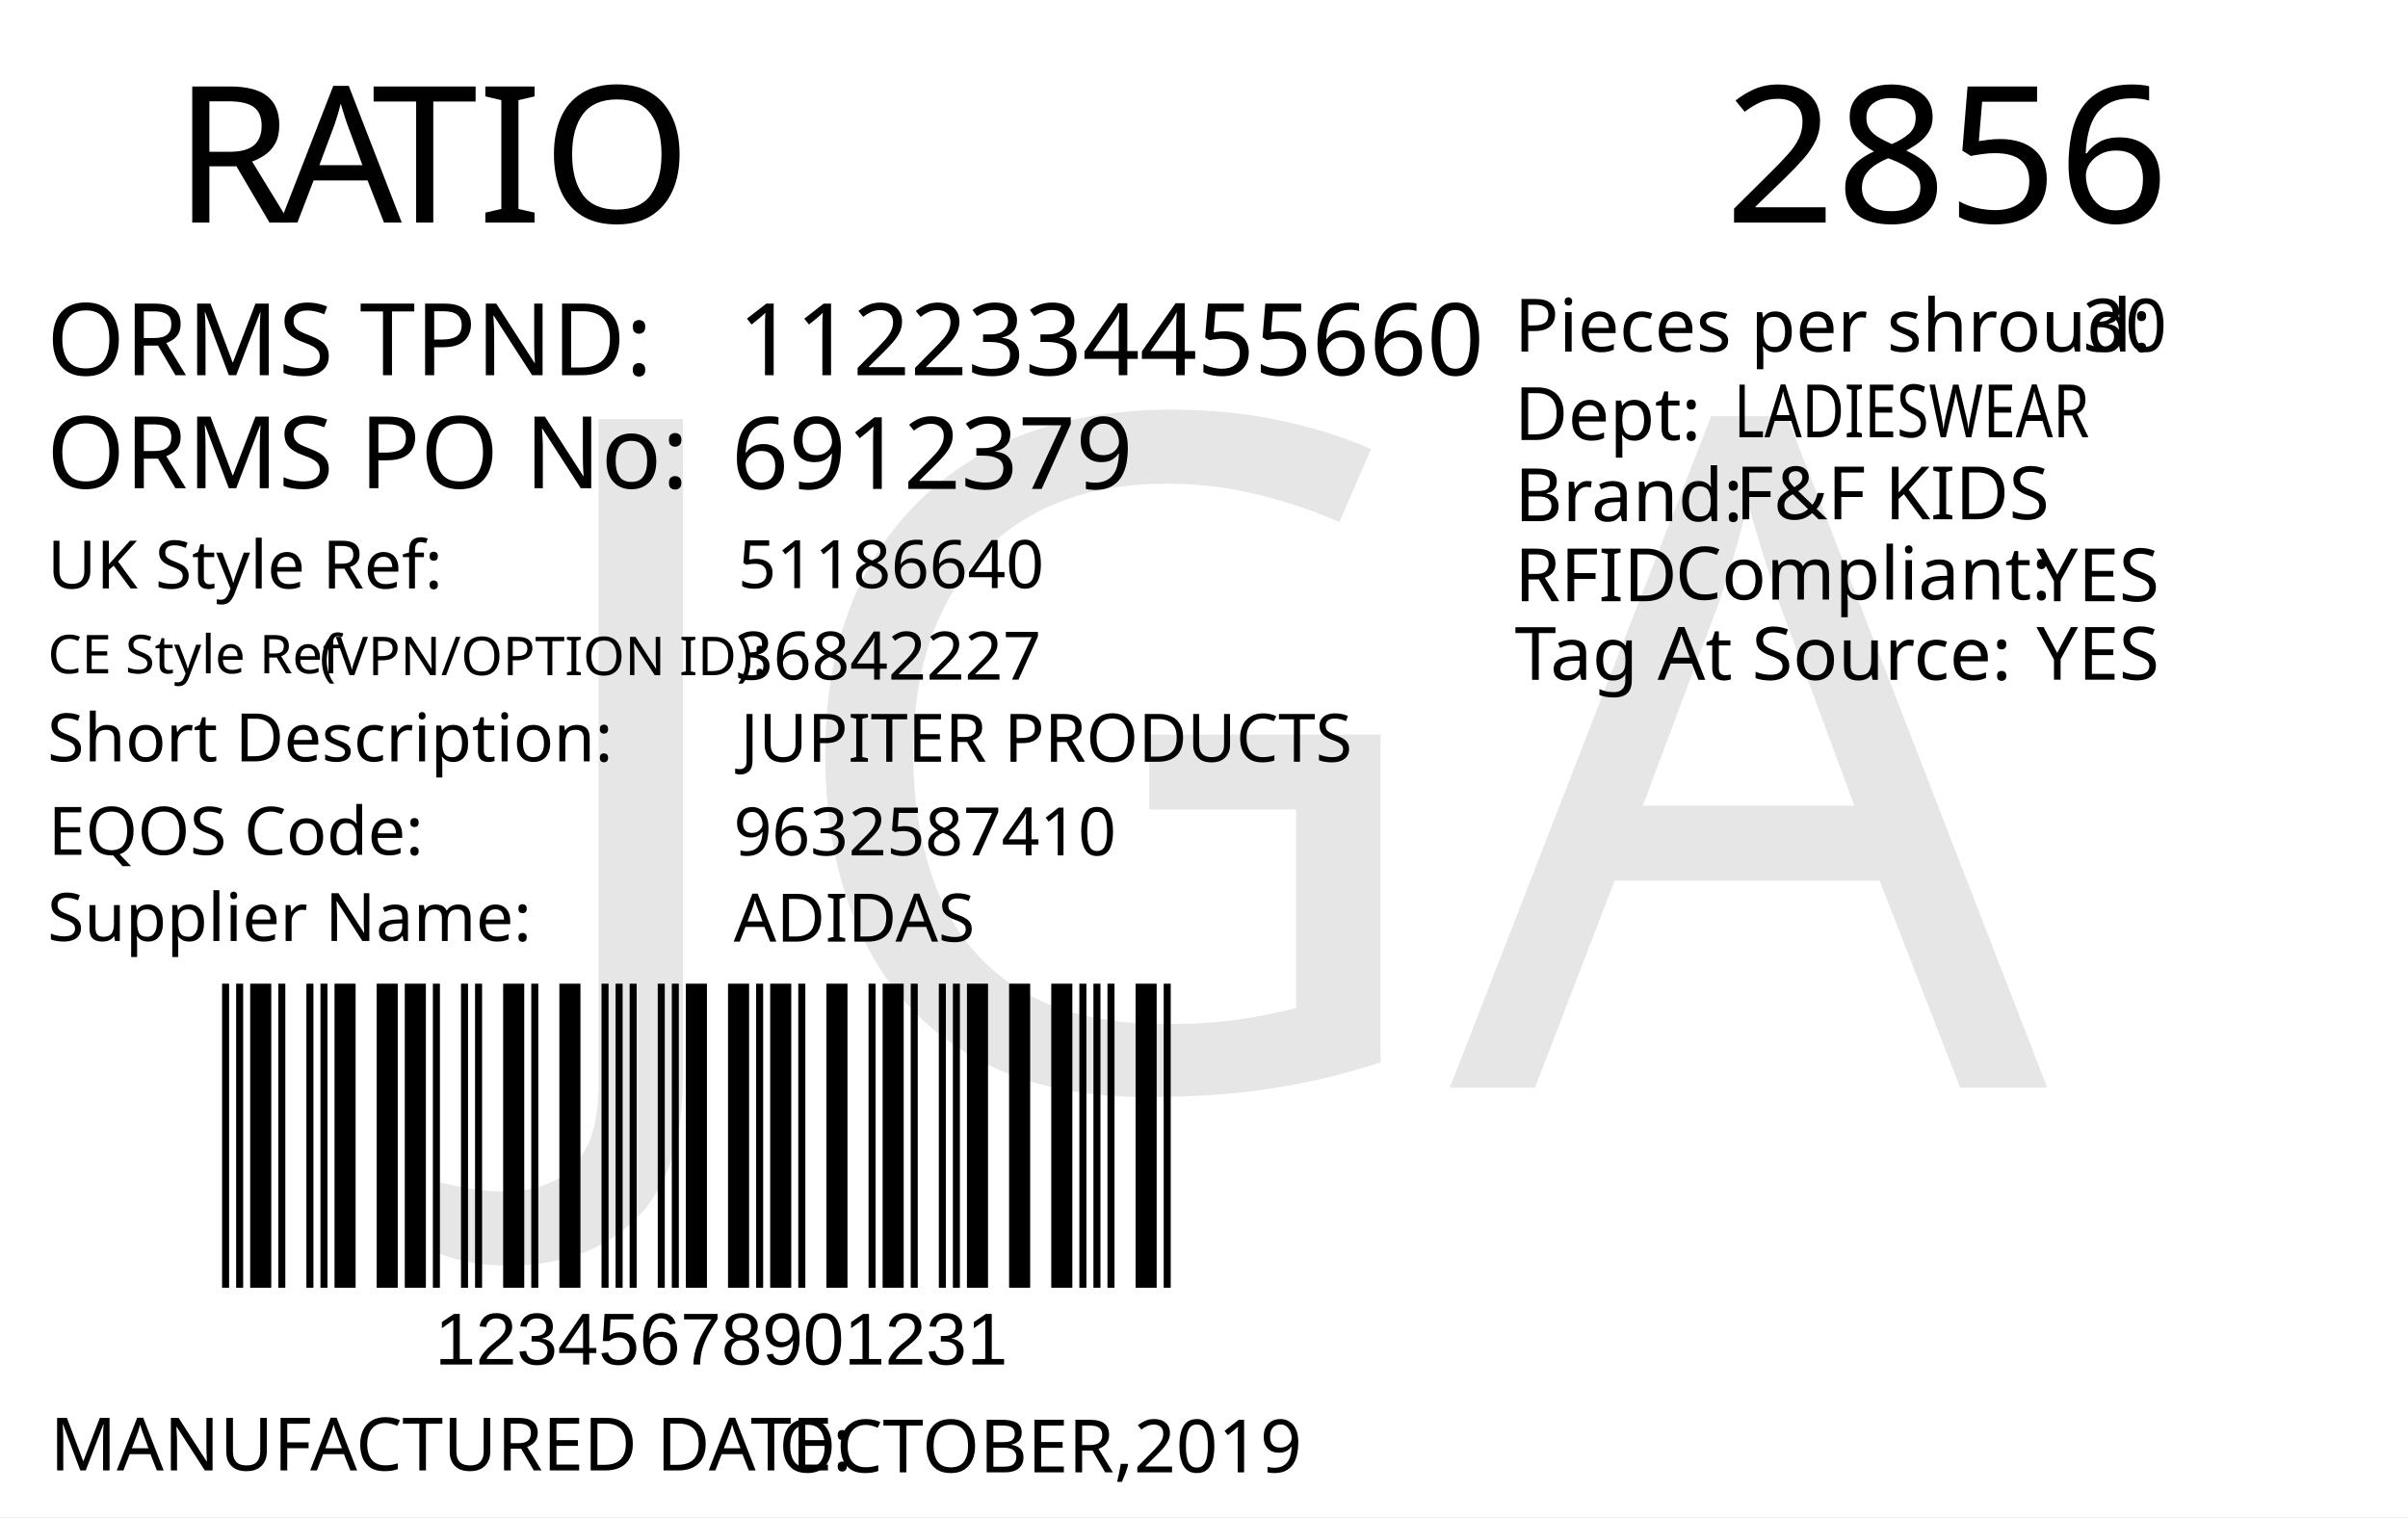
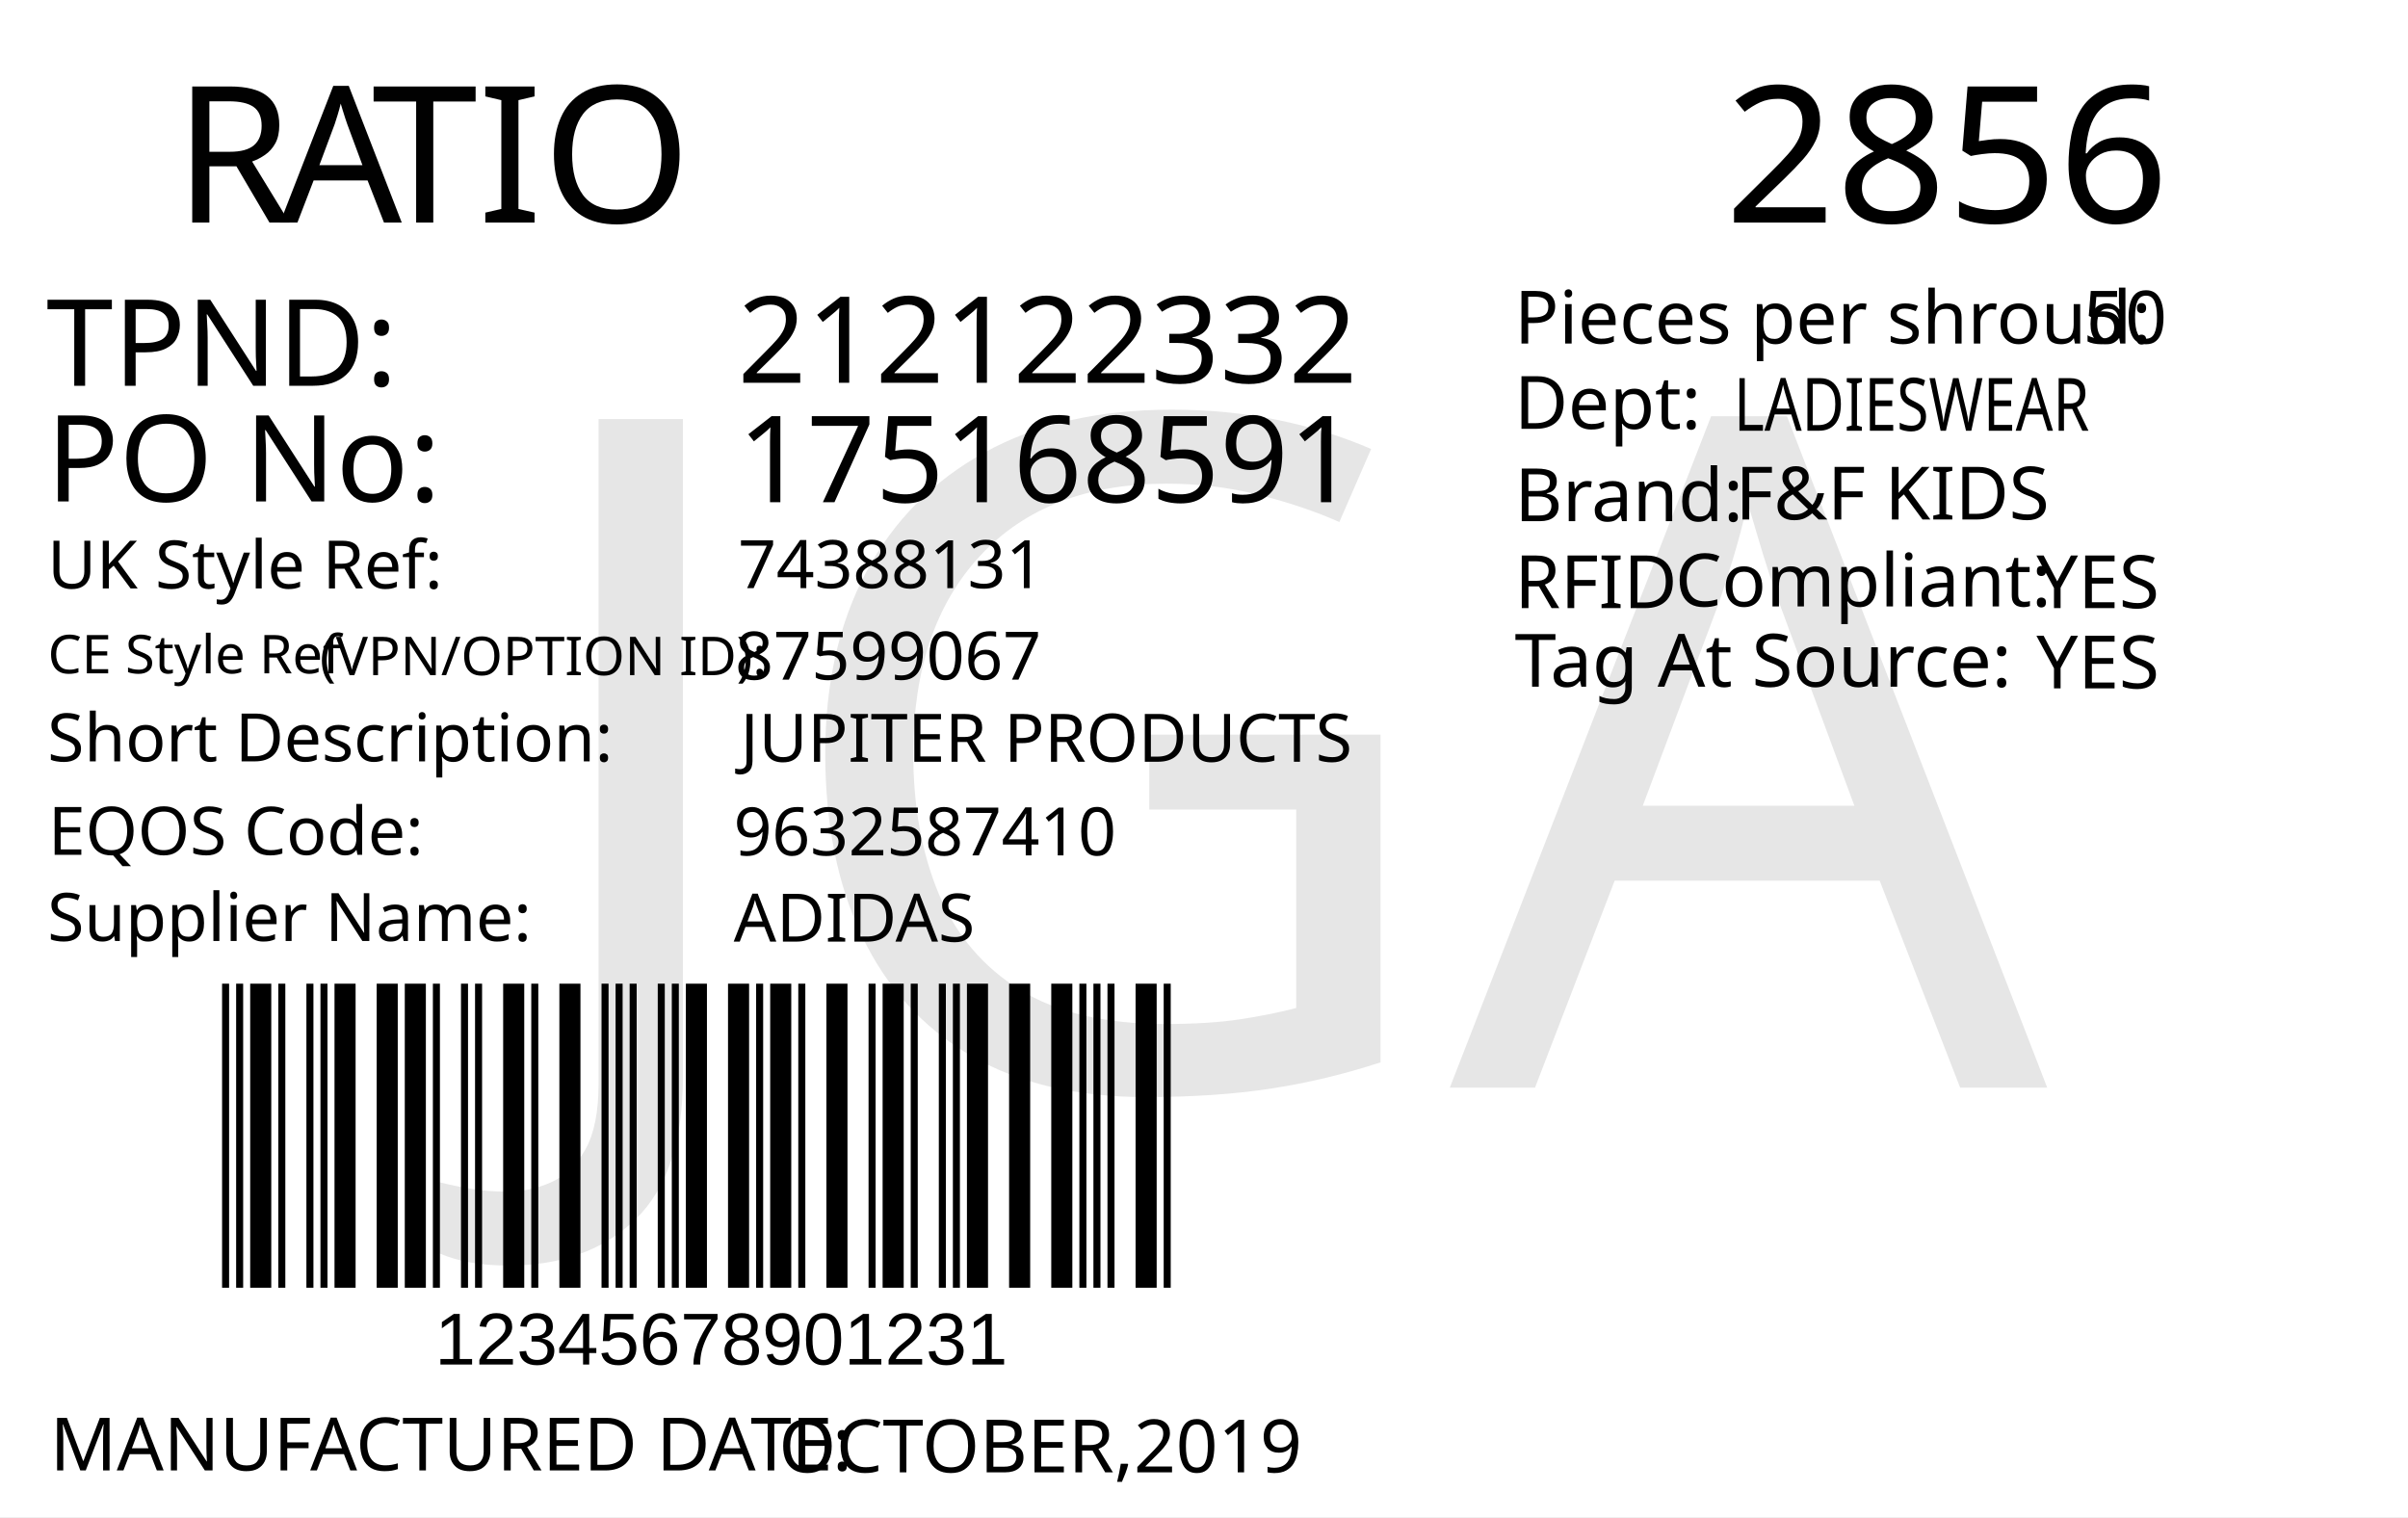
<svg xmlns="http://www.w3.org/2000/svg" version="1.1" id="Layer_1" x="0px" y="0px" viewBox="0 0 360 226.8" style="enable-background:new 0 0 360 226.8;" xml:space="preserve">
  <g>
    <rect y="0" style="fill:#FFFFFF;" width="360" height="226.8" />
  </g>
  <text transform="matrix(1 0 0 1 25.9737 33.2706)" style="fill:#010101; font-family:'FranklinGothicBT-RomanCondensed', FrankGoth Cn BT; font-size:28.5px;">R</text>
  <text transform="matrix(1 0 0 1 41.8737 33.2706)" style="fill:#010101; font-family:'FranklinGothicBT-RomanCondensed', FrankGoth Cn BT; font-size:28.5px;">A</text>
  <text transform="matrix(1 0 0 1 55.5737 33.2706)" style="fill:#010101; font-family:'FranklinGothicBT-RomanCondensed', FrankGoth Cn BT; font-size:28.5px;">TIO</text>
-   <text transform="matrix(1 0 0 1 6.9746 56.0928)" style="fill:#010101; font-family:'FranklinGothicBT-RomanCondensed', FrankGoth Cn BT; font-size:15px;">ORMS TPND: </text>
-   <text transform="matrix(1 0 0 1 6.9746 72.9904)" style="fill:#010101; font-family:'FranklinGothicBT-RomanCondensed', FrankGoth Cn BT; font-size:15px;">ORMS PO No: </text>
  <g width="391" height="178" transform="matrix(0.3625 0 0 0.2548 30 128.001)" id="barcode">
-     <svg id="ean-13" width="408.900px" height="328.02px" x="0px" y="0px" viewBox="0 0 463 222" version="1.1" style="transform: translate(0px, 0px);" font-size="30px" font-family="frankgothcnbt">
+     <svg id="ean-13" width="408.900px" height="328.02px" x="0px" y="0px" viewBox="0 0 463 222" version="1.1" font-size="30px" font-family="frankgothcnbt" style="transform: translate(0px, 0px);">
      <rect x="0" y="0" width="463" height="222" style="fill:#ffffff;" />
      <g transform="translate(10, 10)" style="fill:#000000;">
        <rect x="0" y="0" width="3.281" height="202" />
        <rect x="6.563" y="0" width="3.281" height="202" />
        <rect x="13.126" y="0" width="9.844" height="202" />
        <rect x="26.252" y="0" width="3.281" height="202" />
        <rect x="39.378" y="0" width="3.281" height="202" />
        <rect x="45.941" y="0" width="3.281" height="202" />
        <rect x="52.504" y="0" width="9.844" height="202" />
        <rect x="72.193" y="0" width="9.844" height="202" />
        <rect x="85.318" y="0" width="9.844" height="202" />
        <rect x="98.444" y="0" width="3.281" height="202" />
        <rect x="111.57" y="0" width="3.281" height="202" />
        <rect x="118.133" y="0" width="3.281" height="202" />
        <rect x="131.259" y="0" width="9.844" height="202" />
        <rect x="144.385" y="0" width="3.281" height="202" />
        <rect x="157.511" y="0" width="9.844" height="202" />
        <rect x="177.2" y="0" width="3.281" height="202" />
        <rect x="183.763" y="0" width="3.281" height="202" />
        <rect x="190.326" y="0" width="3.281" height="202" />
        <rect x="203.452" y="0" width="3.281" height="202" />
        <rect x="210.015" y="0" width="3.281" height="202" />
        <rect x="216.578" y="0" width="9.844" height="202" />
        <rect x="236.267" y="0" width="9.844" height="202" />
        <rect x="249.392" y="0" width="3.281" height="202" />
        <rect x="255.955" y="0" width="9.844" height="202" />
        <rect x="269.081" y="0" width="3.281" height="202" />
        <rect x="282.207" y="0" width="9.844" height="202" />
        <rect x="301.896" y="0" width="3.281" height="202" />
        <rect x="308.459" y="0" width="9.844" height="202" />
        <rect x="321.585" y="0" width="3.281" height="202" />
        <rect x="334.711" y="0" width="3.281" height="202" />
        <rect x="341.274" y="0" width="3.281" height="202" />
        <rect x="347.837" y="0" width="9.844" height="202" />
        <rect x="367.526" y="0" width="9.844" height="202" />
        <rect x="387.215" y="0" width="9.844" height="202" />
        <rect x="400.341" y="0" width="3.281" height="202" />
        <rect x="406.904" y="0" width="3.281" height="202" />
        <rect x="413.466" y="0" width="3.281" height="202" />
        <rect x="426.592" y="0" width="9.844" height="202" />
        <rect x="439.718" y="0" width="3.281" height="202" />
      </g>
    </svg>
  </g>
  <text transform="matrix(1 0 0 1 65 204.0003)" style="font-family:Myriad, Myriad Roman, Arial, sans-serif; font-size:11px;" id="barcode_number">12345678901231</text>
-   <text id="tpnd" transform="matrix(1 0 0 1 110.3364 56.0928)" style="fill:#010101; font-family:'FranklinGothicBT-RomanCondensed', FrankGoth Cn BT; font-size:15px;">1122334455660</text>
-   <text id="po_number" transform="matrix(1 0 0 1 109.3364 73.0928)" style="fill:#010101; font-family:'FranklinGothicBT-RomanCondensed', FrankGoth Cn BT; font-size:15px;">6912379</text>
-   <text transform="matrix(1 0 0 1 226.4017 52.5571)" style="fill:#010101; font-family:'FranklinGothicBT-RomanCondensed', FrankGoth Cn BT; font-size:11px;">Pieces per shroud: </text>
-   <text transform="matrix(1 0 0 1 311.402 52.5571)" style="fill:#010101; font-family:'FranklinGothicBT-RomanCondensed', FrankGoth Cn BT; font-size:11px;" id="pieces_in_ratio">30</text>
-   <text transform="matrix(1 0 0 1 226.4017 65.776)" style="fill:#010101; font-family:'FranklinGothicBT-RomanCondensed', FrankGoth Cn BT; font-size:11px;">Dept: </text>
-   <text transform="matrix(0.7943 0 0 1 259.2062 65.3651)" style="font-family:'FranklinGothicBT-RomanCondensed', FrankGoth Cn BT; font-size:11px;" id="department">LADIESWEAR</text>
+   <text transform="matrix(1.0186 0 0 1 257.8418 33.2712)" style="font-family:'FranklinGothicBT-RomanCondensed', FrankGoth Cn BT; font-size:28.5px;" id="season_code">2856</text>
+   <text transform="matrix(1 0 0 1 6.9122 74.969)" style="fill:#010101; font-family:'FranklinGothicBT-RomanCondensed', FrankGoth Cn BT; font-size:18px;">PO No: </text>
+   <text transform="matrix(1 0 0 1 6.9122 57.6722)" style="fill:#010101; font-family:'FranklinGothicBT-RomanCondensed', FrankGoth Cn BT; font-size:18px;">TPND: </text>
+   <text id="tpnd" transform="matrix(1 0 0 1 110.274 57.2278)" style="fill:#010101; font-family:'FranklinGothicBT-RomanCondensed', FrankGoth Cn BT; font-size:18px;">212122332</text>
+   <text id="po_number" transform="matrix(1 0 0 1 110.274 75.0772)" style="fill:#010101; font-family:'FranklinGothicBT-RomanCondensed', FrankGoth Cn BT; font-size:18px;">175168591</text>
+   <text transform="matrix(1 0 0 1 226.4016 51.357)" style="fill:#010101; font-family:'FranklinGothicBT-RomanCondensed', FrankGoth Cn BT; font-size:11px;">Pieces per shroud: </text>
+   <text transform="matrix(1 0 0 1 311.402 51.357)" style="fill:#010101; font-family:'FranklinGothicBT-RomanCondensed', FrankGoth Cn BT; font-size:11px;" id="pieces_in_ratio">50</text>
+   <text transform="matrix(1 0 0 1 226.4016 64.1075)" style="fill:#010101; font-family:'FranklinGothicBT-RomanCondensed', FrankGoth Cn BT; font-size:11px;">Dept: </text>
+   <text transform="matrix(0.7943 0 0 1 259.2061 64.3952)" style="font-family:'FranklinGothicBT-RomanCondensed', FrankGoth Cn BT; font-size:11px;" id="department">LADIESWEAR</text>
  <text transform="matrix(1 0 0 1 226.4451 77.9129)" style="fill:#010101; font-family:'FranklinGothicBT-RomanCondensed', FrankGoth Cn BT; font-size:11px;">Brand: </text>
-   <text id="brand" transform="matrix(1 0 0 1 259.4502 77.6331)" style="font-family:'FranklinGothicBT-RomanCondensed', FrankGoth Cn BT; font-size:11px;">F&amp;F KIDS</text>
-   <text id="rfid" transform="matrix(1 0 0 1 304.4502 89.8825)" style="fill:#010101; font-family:'FranklinGothicBT-RomanCondensed', FrankGoth Cn BT; font-size:11px;">YES</text>
-   <text transform="matrix(1 0 0 1 226.4457 89.8826)" style="fill:#010101; font-family:'FranklinGothicBT-RomanCondensed', FrankGoth Cn BT; font-size:11px;">RFID </text>
-   <text transform="matrix(1 0 0 1 250.4441 89.6328)" style="fill:#010101; font-family:'FranklinGothicBT-RomanCondensed', FrankGoth Cn BT; font-size:11px;">Compliant:</text>
-   <text id="tag_at_source" transform="matrix(1 0 0 1 304.4511 101.613)" style="fill:#010101; font-family:'FranklinGothicBT-RomanCondensed', FrankGoth Cn BT; font-size:11px;">YES</text>
-   <text transform="matrix(1.0159 0 0 1 226.4465 101.6322)" style="fill:#010101; font-family:'FranklinGothicBT-RomanCondensed', FrankGoth Cn BT; font-size:11px;">Tag At Source:</text>
-   <text transform="matrix(1.0186 0 0 1 257.8419 33.2711)" style="font-family:'FranklinGothicBT-RomanCondensed', FrankGoth Cn BT; font-size:28.5px;" id="season_code">2856</text>
-   <text transform="matrix(1 0 0 1 7.4744 219.835)" style="fill:#010101; font-family:'FranklinGothicBT-RomanCondensed', FrankGoth Cn BT; font-size:11px;">MANUFACTURED DATE: </text>
-   <text transform="matrix(1 0 0 1 116.4164 220.1184)" style="fill:#010101; font-family:'FranklinGothicBT-RomanCondensed', FrankGoth Cn BT; font-size:11px;" id="manufactured_date">OCTOBER,2019</text>
+   <text id="brand" transform="matrix(1 0 0 1 259.4501 77.663)" style="font-family:'FranklinGothicBT-RomanCondensed', FrankGoth Cn BT; font-size:11px;">F&amp;F KIDS</text>
+   <text id="rfid" transform="matrix(1 0 0 1 304.4501 90.9124)" style="fill:#010101; font-family:'FranklinGothicBT-RomanCondensed', FrankGoth Cn BT; font-size:11px;">YES</text>
+   <text transform="matrix(1 0 0 1 226.4456 90.9126)" style="fill:#010101; font-family:'FranklinGothicBT-RomanCondensed', FrankGoth Cn BT; font-size:11px;">RFID </text>
+   <text transform="matrix(1 0 0 1 250.444 90.6628)" style="fill:#010101; font-family:'FranklinGothicBT-RomanCondensed', FrankGoth Cn BT; font-size:11px;">Compliant:</text>
+   <text id="tag_at_source" transform="matrix(1 0 0 1 304.451 102.9129)" style="fill:#010101; font-family:'FranklinGothicBT-RomanCondensed', FrankGoth Cn BT; font-size:11px;">YES</text>
+   <text transform="matrix(1.0159 0 0 1 226.4463 102.6623)" style="fill:#010101; font-family:'FranklinGothicBT-RomanCondensed', FrankGoth Cn BT; font-size:11px;">Tag At Source:</text>
+   <text transform="matrix(1 0 0 1 7.4744 219.8346)" style="fill:#010101; font-family:'FranklinGothicBT-RomanCondensed', FrankGoth Cn BT; font-size:11px;">MANUFACTURED DATE: </text>
+   <text transform="matrix(1 0 0 1 116.4164 220.118)" style="fill:#010101; font-family:'FranklinGothicBT-RomanCondensed', FrankGoth Cn BT; font-size:11px;" id="manufactured_date">OCTOBER,2019</text>
  <text transform="matrix(1 0 0 1 7.0916 87.9775)" style="fill:#010101; font-family:'FranklinGothicBT-RomanCondensed', FrankGoth Cn BT; font-size:10px;">UK Style Ref:</text>
  <text transform="matrix(1 0 0 1 60.5916 87.9775)" style="fill:#010101; font-family:'FranklinGothicBT-RomanCondensed', FrankGoth Cn BT; font-size:10px; letter-spacing:43;"> </text>
  <text transform="matrix(1 0 0 1 106.3916 87.9775)" style="fill:#010101; font-family:'FranklinGothicBT-RomanCondensed', FrankGoth Cn BT; font-size:10px;"> </text>
  <text transform="matrix(1 0 0 1 47.8128 100.9361)" style="font-family:'FranklinGothicBT-RomanCondensed', FrankGoth Cn BT; font-size:8px;">(VPN/OPTION ID): </text>
  <text transform="matrix(1 0 0 1 7.1485 100.6665)" style="font-family:'FranklinGothicBT-RomanCondensed', FrankGoth Cn BT; font-size:8px;">CE Style Ref</text>
  <text transform="matrix(1 0 0 1 7.0916 113.8261)" style="fill:#010101; font-family:'FranklinGothicBT-RomanCondensed', FrankGoth Cn BT; font-size:10px;">Short Description:</text>
  <text transform="matrix(1 0 0 1 81.3916 113.8261)" style="fill:#010101; font-family:'FranklinGothicBT-RomanCondensed', FrankGoth Cn BT; font-size:10px; letter-spacing:5;"> </text>
  <text transform="matrix(1 0 0 1 90.1916 113.8261)" style="fill:#010101; font-family:'FranklinGothicBT-RomanCondensed', FrankGoth Cn BT; font-size:10px;"> </text>
  <text transform="matrix(1 0 0 1 7.2048 127.7902)" style="fill:#010101; font-family:'FranklinGothicBT-RomanCondensed', FrankGoth Cn BT; font-size:10px;">EQOS Code:</text>
  <text transform="matrix(1 0 0 1 56.0048 127.7902)" style="fill:#010101; font-family:'FranklinGothicBT-RomanCondensed', FrankGoth Cn BT; font-size:10px; letter-spacing:21;"> </text>
  <text transform="matrix(1 0 0 1 79.8048 127.7902)" style="fill:#010101; font-family:'FranklinGothicBT-RomanCondensed', FrankGoth Cn BT; font-size:10px;"> </text>
  <text transform="matrix(1 0 0 1 7.0916 140.6742)" style="fill:#010101; font-family:'FranklinGothicBT-RomanCondensed', FrankGoth Cn BT; font-size:10px;">Supplier Name:</text>
  <text transform="matrix(1 0 0 1 68.9916 140.6742)" style="fill:#010101; font-family:'FranklinGothicBT-RomanCondensed', FrankGoth Cn BT; font-size:10px; letter-spacing:18;"> </text>
  <text transform="matrix(1 0 0 1 89.9916 140.6742)" style="fill:#010101; font-family:'FranklinGothicBT-RomanCondensed', FrankGoth Cn BT; font-size:10px;"> </text>
-   <text id="uk_style" transform="matrix(1 0 0 1 110.3395 87.9234)" style="fill:#010101; font-family:'FranklinGothicBT-RomanCondensed', FrankGoth Cn BT; font-size:10px;">51186640</text>
-   <text id="ce_style" transform="matrix(1 0 0 1 109.8977 101.6038)" style="fill:#010101; font-family:'FranklinGothicBT-RomanCondensed', FrankGoth Cn BT; font-size:10px;">36842227</text>
+   <text id="uk_style" transform="matrix(1 0 0 1 110.3395 87.9234)" style="fill:#010101; font-family:'FranklinGothicBT-RomanCondensed', FrankGoth Cn BT; font-size:10px;">74388131</text>
+   <text id="ce_style" transform="matrix(1 0 0 1 109.8977 101.6038)" style="fill:#010101; font-family:'FranklinGothicBT-RomanCondensed', FrankGoth Cn BT; font-size:10px;">87599067</text>
  <text id="eqos" transform="matrix(1 0 0 1 109.688 127.8837)" style="fill:#010101; font-family:'FranklinGothicBT-RomanCondensed', FrankGoth Cn BT; font-size:10px;">9632587410</text>
  <text id="supplier" transform="matrix(1 0 0 1 109.688 140.7752)" style="fill:#010101; font-family:'FranklinGothicBT-RomanCondensed', FrankGoth Cn BT; font-size:10px;">ADIDAS</text>
  <text id="description" transform="matrix(1 0 0 1 110.6875 113.8827)" style="fill:#010101; font-family:'FranklinGothicBT-RomanCondensed', FrankGoth Cn BT; font-size:10px;">JUPITER PRODUCTS</text>
  <text transform="matrix(1 0 0 1 76.6108 162.606)" style="font-family:'FranklinGothicBT-RomanCondensed', FrankGoth Cn BT; font-size:140px;opacity: 0.1;" id="watermark">JGA</text>
</svg>
